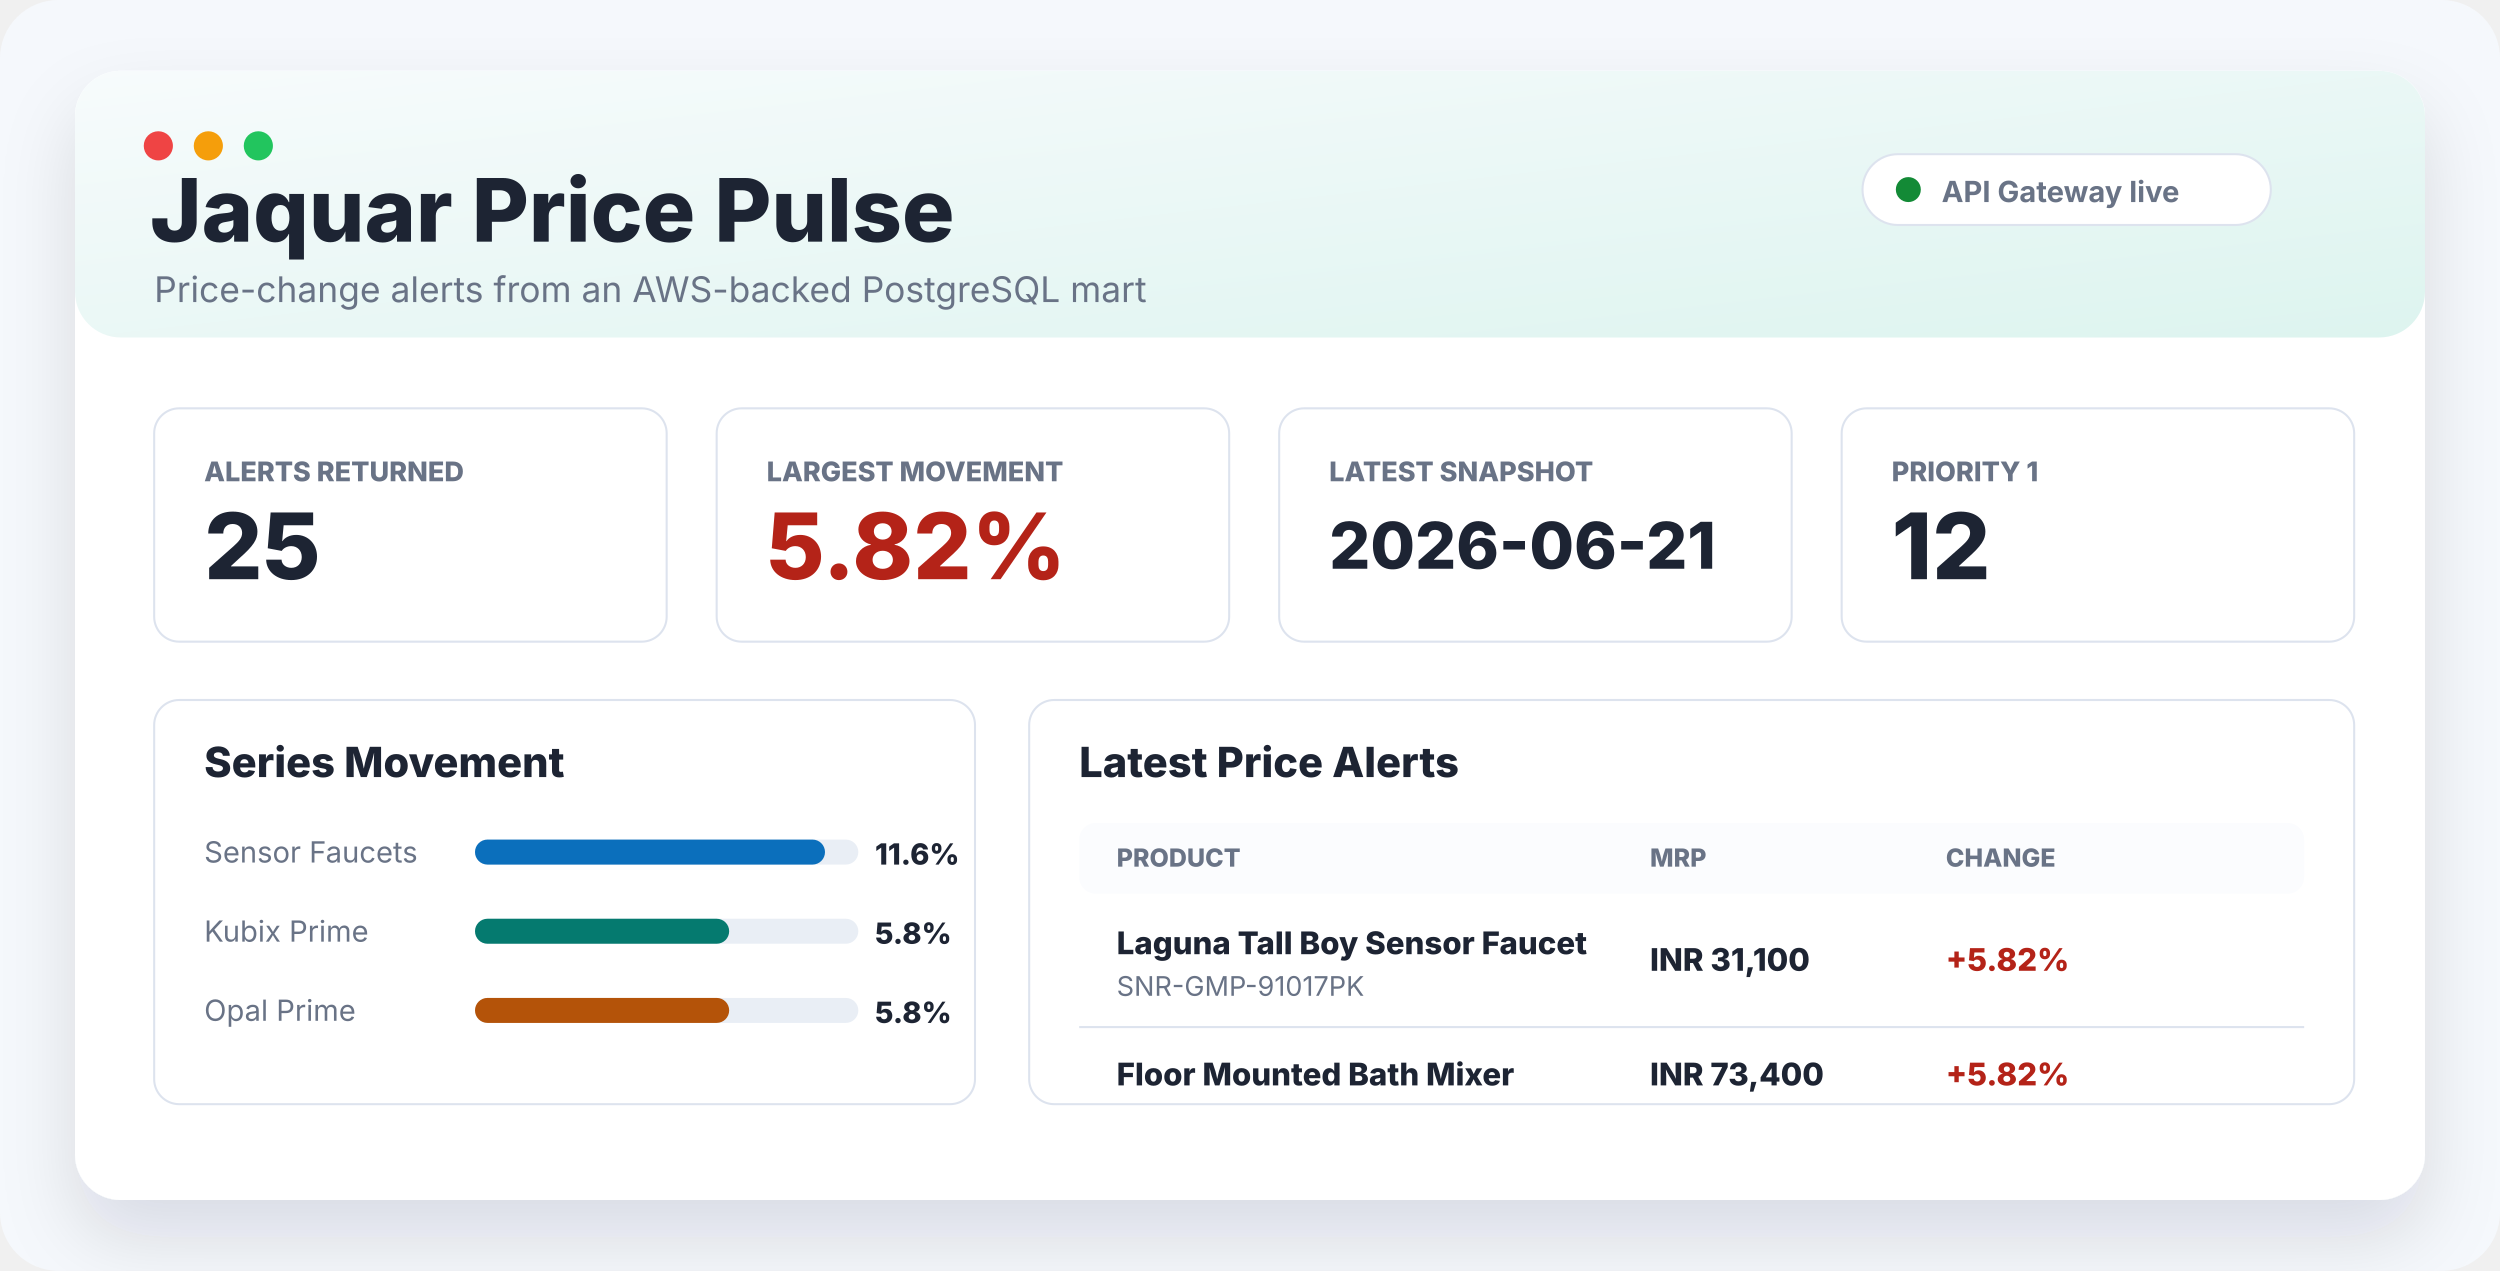
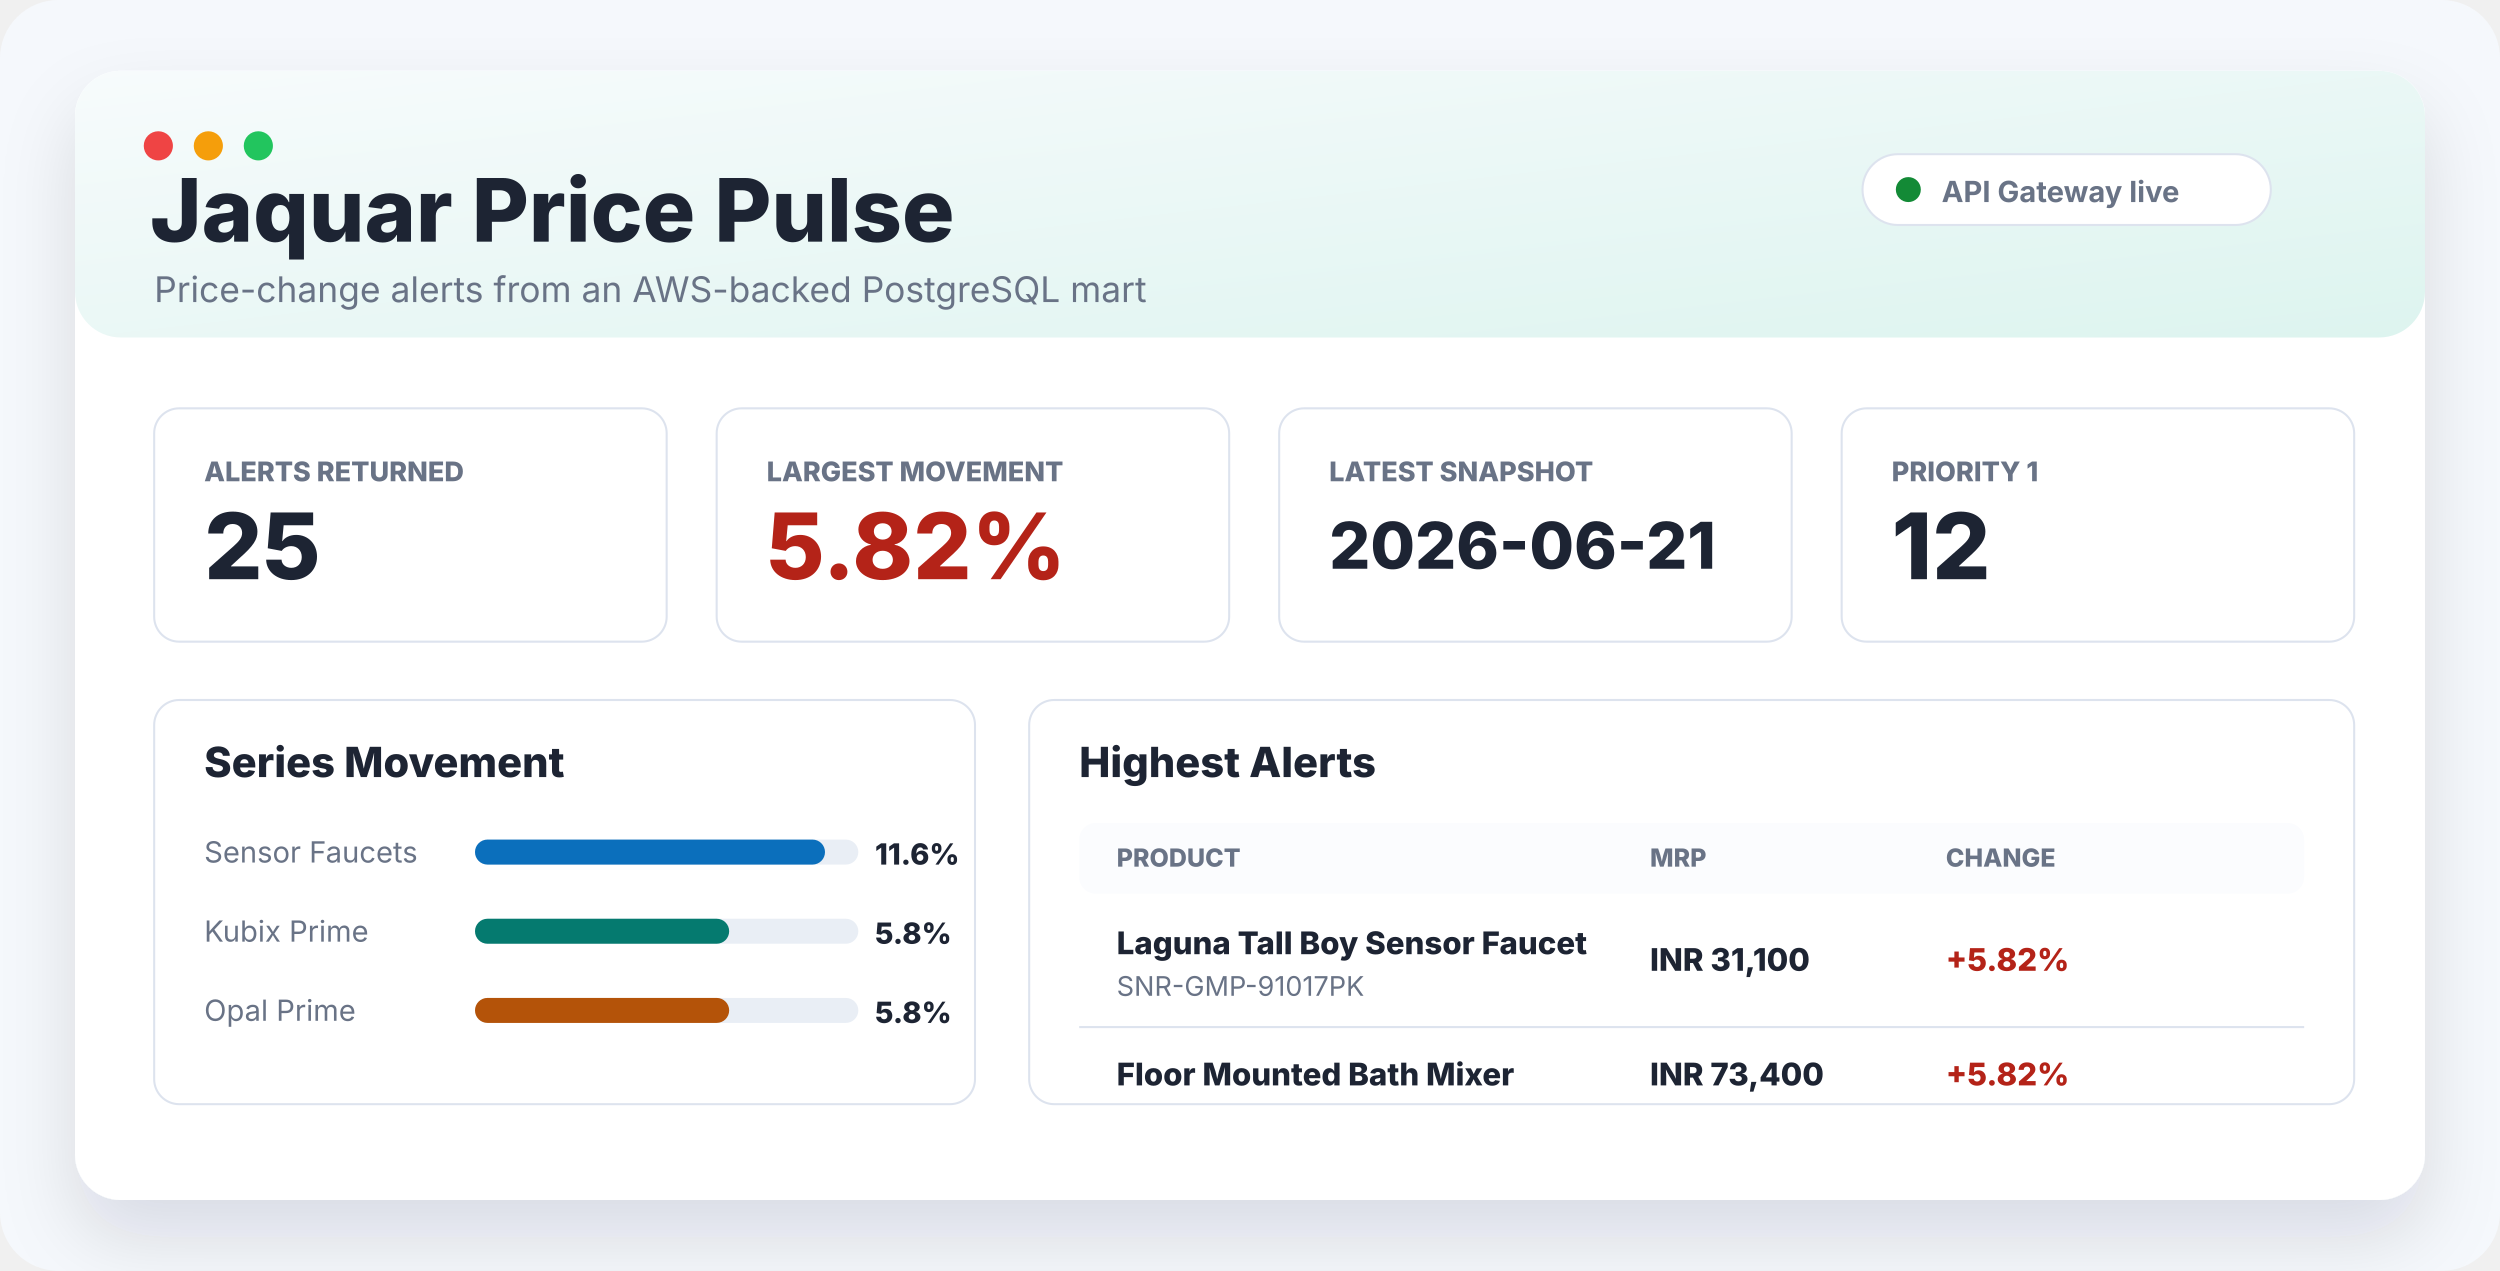
<svg xmlns="http://www.w3.org/2000/svg" width="1200" height="610" viewBox="0 0 1200 610" fill="none" role="img" aria-labelledby="title desc">
  <defs>
    <linearGradient id="hero" x1="0" x2="1" y1="0" y2="1">
      <stop offset="0" stop-color="#F7FBFC" />
      <stop offset="1" stop-color="#DDF4EF" />
    </linearGradient>
    <filter id="shadow" x="-20%" y="-20%" width="140%" height="140%">
      <feDropShadow dx="0" dy="18" stdDeviation="18" flood-color="#1D2433" flood-opacity="0.12" />
    </filter>
  </defs>
  <rect width="1200" height="610" rx="28" fill="#F5F8FC" />
  <rect x="36" y="34" width="1128" height="542" rx="22" fill="#FFFFFF" filter="url(#shadow)" />
  <rect x="36" y="34" width="1128" height="128" rx="22" fill="url(#hero)" />
  <circle cx="76" cy="70" r="7" fill="#EF4444" />
  <circle cx="100" cy="70" r="7" fill="#F59E0B" />
  <circle cx="124" cy="70" r="7" fill="#22C55E" />
  <text x="72" y="116" fill="#1D2433" font-family="Inter,Segoe UI,Arial,sans-serif" font-size="42" font-weight="800">Jaquar Price Pulse</text>
  <text x="74" y="145" fill="#697386" font-family="Inter,Segoe UI,Arial,sans-serif" font-size="17">Price-change alerts from an AWS-backed PostgreSQL mart</text>
  <rect x="894" y="74" width="196" height="34" rx="17" fill="#FFFFFF" stroke="#DDE3EE" />
  <circle cx="916" cy="91" r="6" fill="#138A36" />
  <text x="932" y="97" fill="#697386" font-family="Inter,Segoe UI,Arial,sans-serif" font-size="14" font-weight="700">API Gateway live</text>
  <rect x="74" y="196" width="246" height="112" rx="12" fill="#FFFFFF" stroke="#DDE3EE" />
  <text x="98" y="231" fill="#697386" font-family="Inter,Segoe UI,Arial,sans-serif" font-size="13" font-weight="800">ALERTS RETURNED</text>
  <text x="98" y="278" fill="#1D2433" font-family="Inter,Segoe UI,Arial,sans-serif" font-size="44" font-weight="800">25</text>
  <rect x="344" y="196" width="246" height="112" rx="12" fill="#FFFFFF" stroke="#DDE3EE" />
  <text x="368" y="231" fill="#697386" font-family="Inter,Segoe UI,Arial,sans-serif" font-size="13" font-weight="800">LARGEST MOVEMENT</text>
  <text x="368" y="278" fill="#B42318" font-family="Inter,Segoe UI,Arial,sans-serif" font-size="44" font-weight="800">5.82%</text>
  <rect x="614" y="196" width="246" height="112" rx="12" fill="#FFFFFF" stroke="#DDE3EE" />
  <text x="638" y="231" fill="#697386" font-family="Inter,Segoe UI,Arial,sans-serif" font-size="13" font-weight="800">LATEST SNAPSHOT</text>
  <text x="638" y="273" fill="#1D2433" font-family="Inter,Segoe UI,Arial,sans-serif" font-size="31" font-weight="800">2026-06-21</text>
  <rect x="884" y="196" width="246" height="112" rx="12" fill="#FFFFFF" stroke="#DDE3EE" />
  <text x="908" y="231" fill="#697386" font-family="Inter,Segoe UI,Arial,sans-serif" font-size="13" font-weight="800">PRIORITY 1</text>
  <text x="908" y="278" fill="#1D2433" font-family="Inter,Segoe UI,Arial,sans-serif" font-size="44" font-weight="800">12</text>
  <rect x="74" y="336" width="394" height="194" rx="12" fill="#FFFFFF" stroke="#DDE3EE" />
  <text x="98" y="373" fill="#1D2433" font-family="Inter,Segoe UI,Arial,sans-serif" font-size="20" font-weight="800">Series Movement</text>
  <text x="98" y="414" fill="#697386" font-family="Inter,Segoe UI,Arial,sans-serif" font-size="14">Sensor Faucets</text>
  <rect x="228" y="403" width="184" height="12" rx="6" fill="#E9EEF5" />
  <rect x="228" y="403" width="168" height="12" rx="6" fill="#0B6FBC" />
  <text x="420" y="415" fill="#1D2433" font-family="Inter,Segoe UI,Arial,sans-serif" font-size="14" font-weight="800">11.6%</text>
  <text x="98" y="452" fill="#697386" font-family="Inter,Segoe UI,Arial,sans-serif" font-size="14">Kubix Prime</text>
  <rect x="228" y="441" width="184" height="12" rx="6" fill="#E9EEF5" />
  <rect x="228" y="441" width="122" height="12" rx="6" fill="#057A6F" />
  <text x="420" y="453" fill="#1D2433" font-family="Inter,Segoe UI,Arial,sans-serif" font-size="14" font-weight="800">5.8%</text>
  <text x="98" y="490" fill="#697386" font-family="Inter,Segoe UI,Arial,sans-serif" font-size="14">Opal Prime</text>
  <rect x="228" y="479" width="184" height="12" rx="6" fill="#E9EEF5" />
  <rect x="228" y="479" width="122" height="12" rx="6" fill="#B45309" />
  <text x="420" y="491" fill="#1D2433" font-family="Inter,Segoe UI,Arial,sans-serif" font-size="14" font-weight="800">5.8%</text>
  <rect x="494" y="336" width="636" height="194" rx="12" fill="#FFFFFF" stroke="#DDE3EE" />
-   <text x="518" y="373" fill="#1D2433" font-family="Inter,Segoe UI,Arial,sans-serif" font-size="20" font-weight="800">Latest Price Alerts</text>
+   <text x="518" y="373" fill="#1D2433" font-family="Inter,Segoe UI,Arial,sans-serif" font-size="20" font-weight="800">Highest Alerts</text>
  <rect x="518" y="395" width="588" height="34" rx="8" fill="#FBFCFE" />
  <text x="536" y="416" fill="#697386" font-family="Inter,Segoe UI,Arial,sans-serif" font-size="12" font-weight="800">PRODUCT</text>
  <text x="792" y="416" fill="#697386" font-family="Inter,Segoe UI,Arial,sans-serif" font-size="12" font-weight="800">MRP</text>
  <text x="934" y="416" fill="#697386" font-family="Inter,Segoe UI,Arial,sans-serif" font-size="12" font-weight="800">CHANGE</text>
  <text x="536" y="458" fill="#1D2433" font-family="Inter,Segoe UI,Arial,sans-serif" font-size="15" font-weight="800">Laguna Tall Boy Sensor Faucet</text>
  <text x="536" y="478" fill="#697386" font-family="Inter,Segoe UI,Arial,sans-serif" font-size="13">SNR-GMP-91017PK</text>
  <text x="792" y="466" fill="#1D2433" font-family="Inter,Segoe UI,Arial,sans-serif" font-size="15" font-weight="800">INR 31,100</text>
  <text x="934" y="466" fill="#B42318" font-family="Inter,Segoe UI,Arial,sans-serif" font-size="15" font-weight="800">+5.82%</text>
  <line x1="518" y1="493" x2="1106" y2="493" stroke="#DDE3EE" />
  <text x="536" y="521" fill="#1D2433" font-family="Inter,Segoe UI,Arial,sans-serif" font-size="15" font-weight="800">Floor Mounted Bath Mixer</text>
  <text x="792" y="521" fill="#1D2433" font-family="Inter,Segoe UI,Arial,sans-serif" font-size="15" font-weight="800">INR 73,400</text>
  <text x="934" y="521" fill="#B42318" font-family="Inter,Segoe UI,Arial,sans-serif" font-size="15" font-weight="800">+5.82%</text>
</svg>
